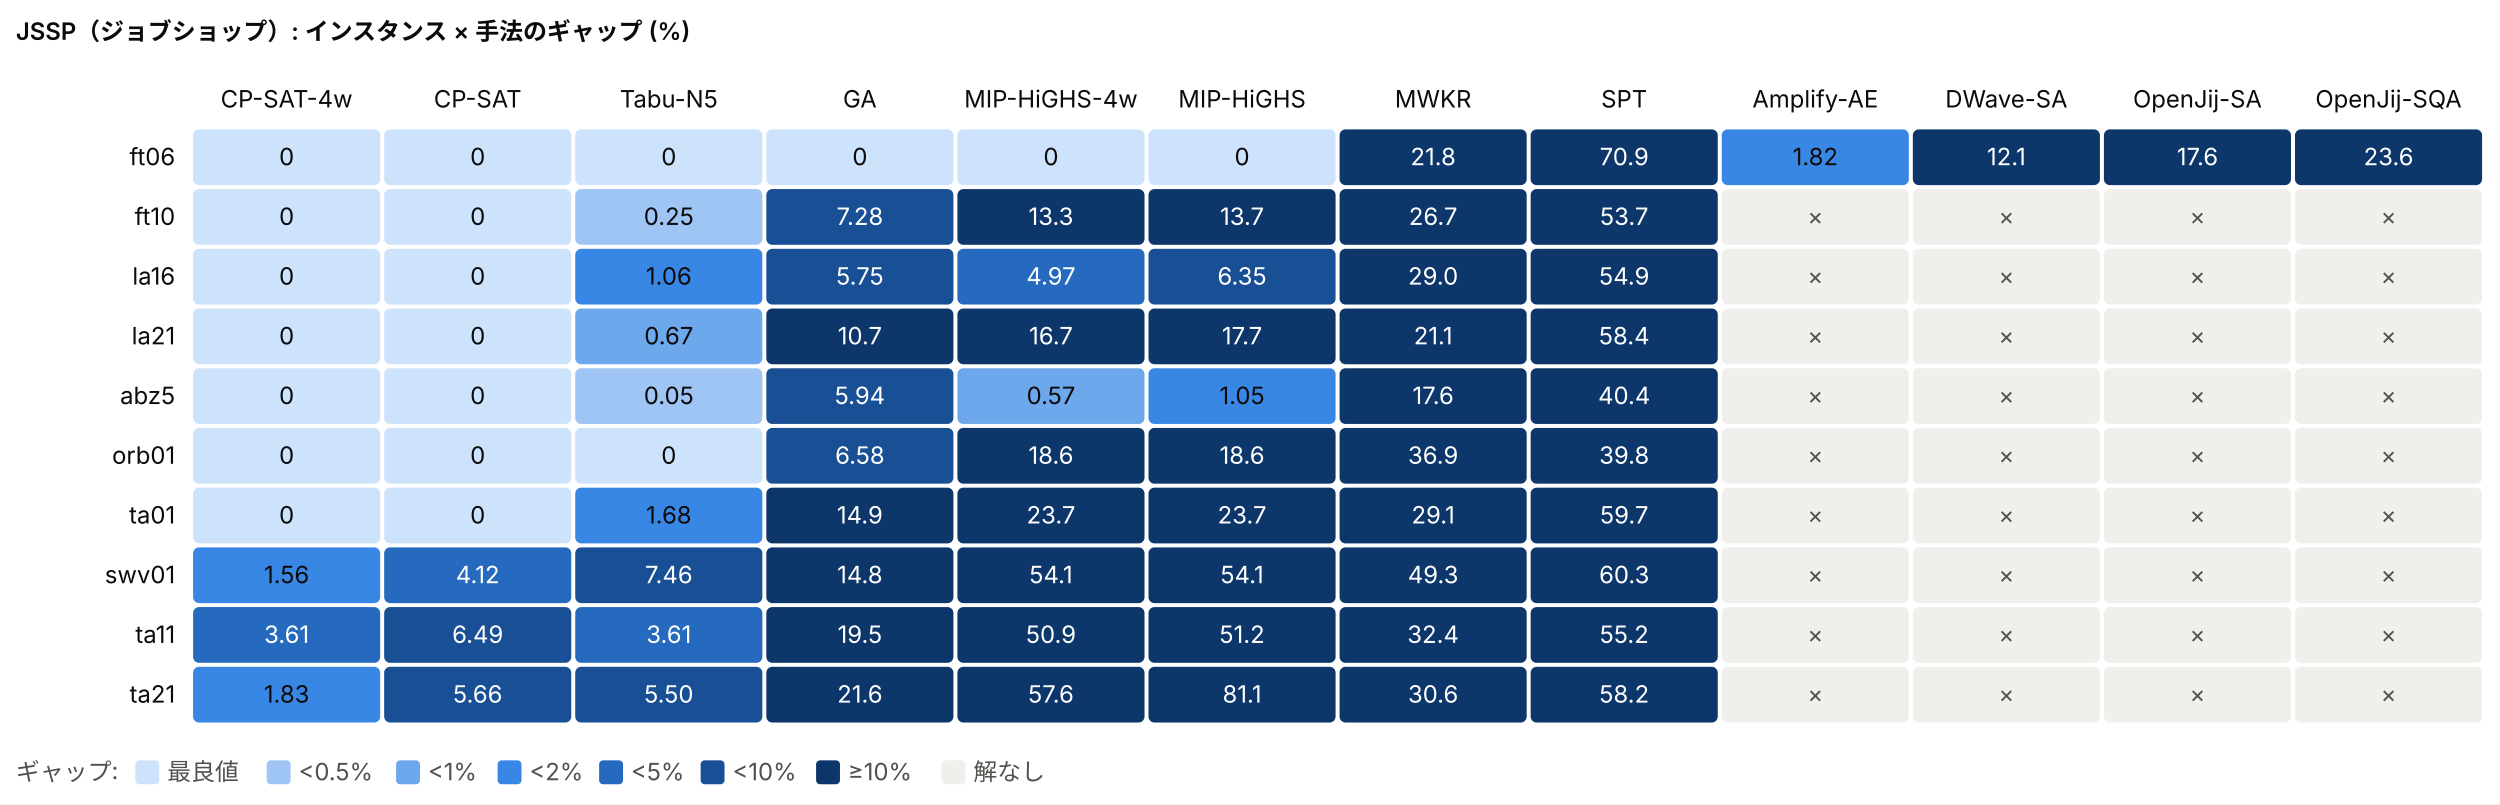
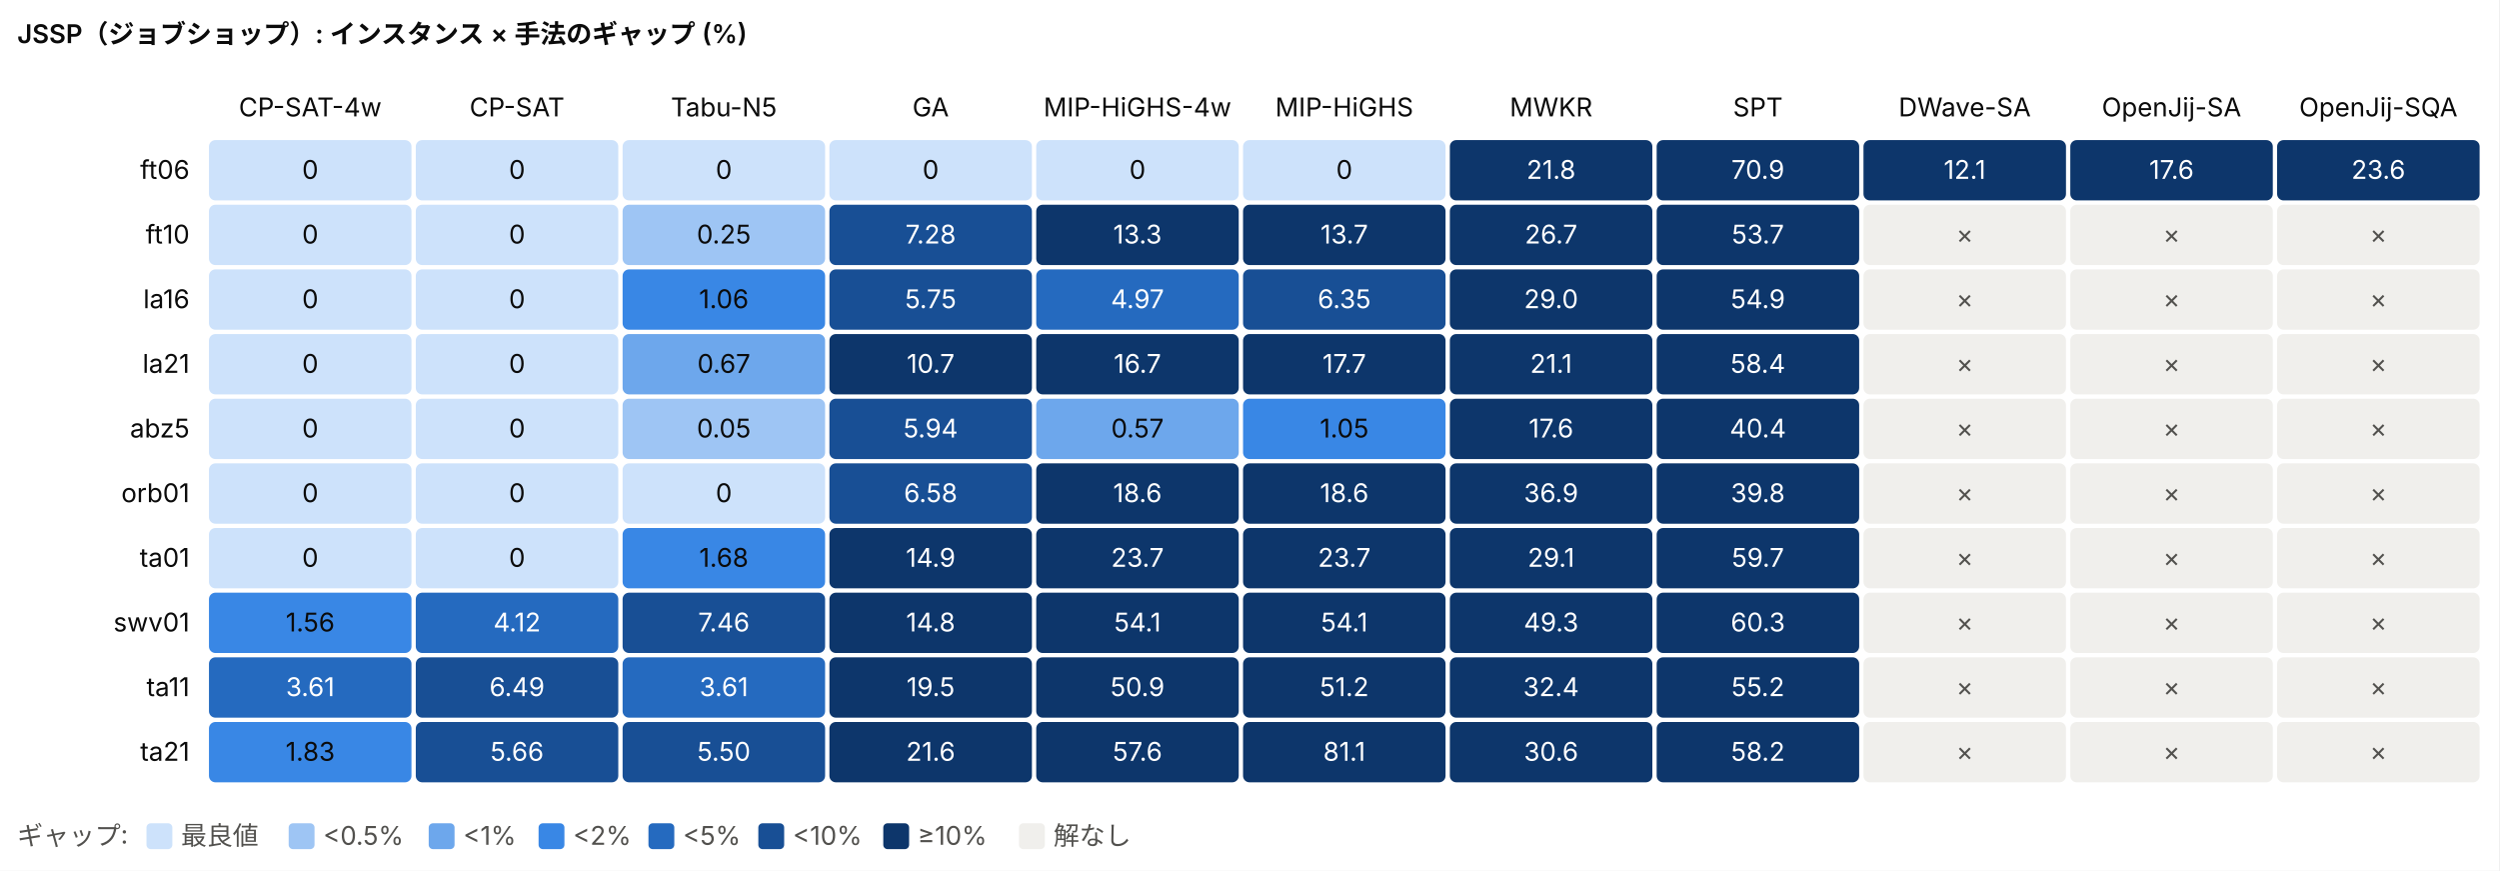
- <svg xmlns="http://www.w3.org/2000/svg" width="1256" height="404" viewBox="0 0 1256 404" font-family="-apple-system, 'Segoe UI', 'Hiragino Sans', 'Yu Gothic UI', Meiryo, sans-serif" font-size="12">
-   <rect width="1256" height="404" fill="#ffffff" />
+ <svg xmlns="http://www.w3.org/2000/svg" width="1160" height="404" viewBox="0 0 1160 404" font-family="-apple-system, 'Segoe UI', 'Hiragino Sans', 'Yu Gothic UI', Meiryo, sans-serif" font-size="12">
+   <rect width="1160" height="404" fill="#ffffff" />
  <text x="8.0" y="20.0" text-anchor="start" fill="#0b0b0b" font-weight="600">JSSP（ジョブショップ）: インスタンス × 手法のギャップ (%)</text>
  <text x="144.0" y="54.0" text-anchor="middle" fill="#0b0b0b">CP-SAT-4w</text>
  <text x="240.0" y="54.0" text-anchor="middle" fill="#0b0b0b">CP-SAT</text>
  <text x="336.0" y="54.0" text-anchor="middle" fill="#0b0b0b">Tabu-N5</text>
  <text x="432.0" y="54.0" text-anchor="middle" fill="#0b0b0b">GA</text>
  <text x="528.0" y="54.0" text-anchor="middle" fill="#0b0b0b">MIP-HiGHS-4w</text>
  <text x="624.0" y="54.0" text-anchor="middle" fill="#0b0b0b">MIP-HiGHS</text>
  <text x="720.0" y="54.0" text-anchor="middle" fill="#0b0b0b">MWKR</text>
  <text x="816.0" y="54.0" text-anchor="middle" fill="#0b0b0b">SPT</text>
-   <text x="912.0" y="54.0" text-anchor="middle" fill="#0b0b0b">Amplify-AE</text>
-   <text x="1008.0" y="54.0" text-anchor="middle" fill="#0b0b0b">DWave-SA</text>
-   <text x="1104.0" y="54.0" text-anchor="middle" fill="#0b0b0b">OpenJij-SA</text>
-   <text x="1200.0" y="54.0" text-anchor="middle" fill="#0b0b0b">OpenJij-SQA</text>
+   <text x="912.0" y="54.0" text-anchor="middle" fill="#0b0b0b">DWave-SA</text>
+   <text x="1008.0" y="54.0" text-anchor="middle" fill="#0b0b0b">OpenJij-SA</text>
+   <text x="1104.0" y="54.0" text-anchor="middle" fill="#0b0b0b">OpenJij-SQA</text>
  <text x="88.0" y="83.0" text-anchor="end" fill="#0b0b0b">ft06</text>
  <rect x="97" y="65" width="94" height="28" rx="3" fill="#cde2fb" />
  <text x="144.0" y="83.0" text-anchor="middle" fill="#0b0b0b">0</text>
  <rect x="193" y="65" width="94" height="28" rx="3" fill="#cde2fb" />
  <text x="240.0" y="83.0" text-anchor="middle" fill="#0b0b0b">0</text>
  <rect x="289" y="65" width="94" height="28" rx="3" fill="#cde2fb" />
  <text x="336.0" y="83.0" text-anchor="middle" fill="#0b0b0b">0</text>
  <rect x="385" y="65" width="94" height="28" rx="3" fill="#cde2fb" />
  <text x="432.0" y="83.0" text-anchor="middle" fill="#0b0b0b">0</text>
  <rect x="481" y="65" width="94" height="28" rx="3" fill="#cde2fb" />
  <text x="528.0" y="83.0" text-anchor="middle" fill="#0b0b0b">0</text>
  <rect x="577" y="65" width="94" height="28" rx="3" fill="#cde2fb" />
  <text x="624.0" y="83.0" text-anchor="middle" fill="#0b0b0b">0</text>
  <rect x="673" y="65" width="94" height="28" rx="3" fill="#0d366b" />
  <text x="720.0" y="83.0" text-anchor="middle" fill="#ffffff">21.8</text>
  <rect x="769" y="65" width="94" height="28" rx="3" fill="#0d366b" />
  <text x="816.0" y="83.0" text-anchor="middle" fill="#ffffff">70.9</text>
-   <rect x="865" y="65" width="94" height="28" rx="3" fill="#3987e5" />
-   <text x="912.0" y="83.0" text-anchor="middle" fill="#0b0b0b">1.82</text>
+   <rect x="865" y="65" width="94" height="28" rx="3" fill="#0d366b" />
+   <text x="912.0" y="83.0" text-anchor="middle" fill="#ffffff">12.1</text>
  <rect x="961" y="65" width="94" height="28" rx="3" fill="#0d366b" />
-   <text x="1008.0" y="83.0" text-anchor="middle" fill="#ffffff">12.1</text>
+   <text x="1008.0" y="83.0" text-anchor="middle" fill="#ffffff">17.6</text>
  <rect x="1057" y="65" width="94" height="28" rx="3" fill="#0d366b" />
-   <text x="1104.0" y="83.0" text-anchor="middle" fill="#ffffff">17.6</text>
-   <rect x="1153" y="65" width="94" height="28" rx="3" fill="#0d366b" />
-   <text x="1200.0" y="83.0" text-anchor="middle" fill="#ffffff">23.6</text>
+   <text x="1104.0" y="83.0" text-anchor="middle" fill="#ffffff">23.6</text>
  <text x="88.0" y="113.0" text-anchor="end" fill="#0b0b0b">ft10</text>
  <rect x="97" y="95" width="94" height="28" rx="3" fill="#cde2fb" />
  <text x="144.0" y="113.0" text-anchor="middle" fill="#0b0b0b">0</text>
  <rect x="193" y="95" width="94" height="28" rx="3" fill="#cde2fb" />
  <text x="240.0" y="113.0" text-anchor="middle" fill="#0b0b0b">0</text>
  <rect x="289" y="95" width="94" height="28" rx="3" fill="#9ec5f4" />
  <text x="336.0" y="113.0" text-anchor="middle" fill="#0b0b0b">0.25</text>
  <rect x="385" y="95" width="94" height="28" rx="3" fill="#184f95" />
  <text x="432.0" y="113.0" text-anchor="middle" fill="#ffffff">7.28</text>
  <rect x="481" y="95" width="94" height="28" rx="3" fill="#0d366b" />
  <text x="528.0" y="113.0" text-anchor="middle" fill="#ffffff">13.3</text>
  <rect x="577" y="95" width="94" height="28" rx="3" fill="#0d366b" />
  <text x="624.0" y="113.0" text-anchor="middle" fill="#ffffff">13.7</text>
  <rect x="673" y="95" width="94" height="28" rx="3" fill="#0d366b" />
  <text x="720.0" y="113.0" text-anchor="middle" fill="#ffffff">26.7</text>
  <rect x="769" y="95" width="94" height="28" rx="3" fill="#0d366b" />
  <text x="816.0" y="113.0" text-anchor="middle" fill="#ffffff">53.7</text>
  <rect x="865" y="95" width="94" height="28" rx="3" fill="#f0efec" />
  <text x="912.0" y="113.0" text-anchor="middle" fill="#52514e">×</text>
  <rect x="961" y="95" width="94" height="28" rx="3" fill="#f0efec" />
  <text x="1008.0" y="113.0" text-anchor="middle" fill="#52514e">×</text>
  <rect x="1057" y="95" width="94" height="28" rx="3" fill="#f0efec" />
  <text x="1104.0" y="113.0" text-anchor="middle" fill="#52514e">×</text>
-   <rect x="1153" y="95" width="94" height="28" rx="3" fill="#f0efec" />
-   <text x="1200.0" y="113.0" text-anchor="middle" fill="#52514e">×</text>
  <text x="88.0" y="143.0" text-anchor="end" fill="#0b0b0b">la16</text>
  <rect x="97" y="125" width="94" height="28" rx="3" fill="#cde2fb" />
  <text x="144.0" y="143.0" text-anchor="middle" fill="#0b0b0b">0</text>
  <rect x="193" y="125" width="94" height="28" rx="3" fill="#cde2fb" />
  <text x="240.0" y="143.0" text-anchor="middle" fill="#0b0b0b">0</text>
  <rect x="289" y="125" width="94" height="28" rx="3" fill="#3987e5" />
  <text x="336.0" y="143.0" text-anchor="middle" fill="#0b0b0b">1.06</text>
  <rect x="385" y="125" width="94" height="28" rx="3" fill="#184f95" />
  <text x="432.0" y="143.0" text-anchor="middle" fill="#ffffff">5.75</text>
  <rect x="481" y="125" width="94" height="28" rx="3" fill="#256abf" />
  <text x="528.0" y="143.0" text-anchor="middle" fill="#ffffff">4.97</text>
  <rect x="577" y="125" width="94" height="28" rx="3" fill="#184f95" />
  <text x="624.0" y="143.0" text-anchor="middle" fill="#ffffff">6.35</text>
  <rect x="673" y="125" width="94" height="28" rx="3" fill="#0d366b" />
  <text x="720.0" y="143.0" text-anchor="middle" fill="#ffffff">29.0</text>
  <rect x="769" y="125" width="94" height="28" rx="3" fill="#0d366b" />
  <text x="816.0" y="143.0" text-anchor="middle" fill="#ffffff">54.9</text>
  <rect x="865" y="125" width="94" height="28" rx="3" fill="#f0efec" />
  <text x="912.0" y="143.0" text-anchor="middle" fill="#52514e">×</text>
  <rect x="961" y="125" width="94" height="28" rx="3" fill="#f0efec" />
  <text x="1008.0" y="143.0" text-anchor="middle" fill="#52514e">×</text>
  <rect x="1057" y="125" width="94" height="28" rx="3" fill="#f0efec" />
  <text x="1104.0" y="143.0" text-anchor="middle" fill="#52514e">×</text>
-   <rect x="1153" y="125" width="94" height="28" rx="3" fill="#f0efec" />
-   <text x="1200.0" y="143.0" text-anchor="middle" fill="#52514e">×</text>
  <text x="88.0" y="173.0" text-anchor="end" fill="#0b0b0b">la21</text>
  <rect x="97" y="155" width="94" height="28" rx="3" fill="#cde2fb" />
  <text x="144.0" y="173.0" text-anchor="middle" fill="#0b0b0b">0</text>
  <rect x="193" y="155" width="94" height="28" rx="3" fill="#cde2fb" />
  <text x="240.0" y="173.0" text-anchor="middle" fill="#0b0b0b">0</text>
  <rect x="289" y="155" width="94" height="28" rx="3" fill="#6da7ec" />
  <text x="336.0" y="173.0" text-anchor="middle" fill="#0b0b0b">0.67</text>
  <rect x="385" y="155" width="94" height="28" rx="3" fill="#0d366b" />
  <text x="432.0" y="173.0" text-anchor="middle" fill="#ffffff">10.7</text>
  <rect x="481" y="155" width="94" height="28" rx="3" fill="#0d366b" />
  <text x="528.0" y="173.0" text-anchor="middle" fill="#ffffff">16.7</text>
  <rect x="577" y="155" width="94" height="28" rx="3" fill="#0d366b" />
  <text x="624.0" y="173.0" text-anchor="middle" fill="#ffffff">17.7</text>
  <rect x="673" y="155" width="94" height="28" rx="3" fill="#0d366b" />
  <text x="720.0" y="173.0" text-anchor="middle" fill="#ffffff">21.1</text>
  <rect x="769" y="155" width="94" height="28" rx="3" fill="#0d366b" />
  <text x="816.0" y="173.0" text-anchor="middle" fill="#ffffff">58.4</text>
  <rect x="865" y="155" width="94" height="28" rx="3" fill="#f0efec" />
  <text x="912.0" y="173.0" text-anchor="middle" fill="#52514e">×</text>
  <rect x="961" y="155" width="94" height="28" rx="3" fill="#f0efec" />
  <text x="1008.0" y="173.0" text-anchor="middle" fill="#52514e">×</text>
  <rect x="1057" y="155" width="94" height="28" rx="3" fill="#f0efec" />
  <text x="1104.0" y="173.0" text-anchor="middle" fill="#52514e">×</text>
-   <rect x="1153" y="155" width="94" height="28" rx="3" fill="#f0efec" />
-   <text x="1200.0" y="173.0" text-anchor="middle" fill="#52514e">×</text>
  <text x="88.0" y="203.0" text-anchor="end" fill="#0b0b0b">abz5</text>
  <rect x="97" y="185" width="94" height="28" rx="3" fill="#cde2fb" />
  <text x="144.0" y="203.0" text-anchor="middle" fill="#0b0b0b">0</text>
  <rect x="193" y="185" width="94" height="28" rx="3" fill="#cde2fb" />
  <text x="240.0" y="203.0" text-anchor="middle" fill="#0b0b0b">0</text>
  <rect x="289" y="185" width="94" height="28" rx="3" fill="#9ec5f4" />
  <text x="336.0" y="203.0" text-anchor="middle" fill="#0b0b0b">0.05</text>
  <rect x="385" y="185" width="94" height="28" rx="3" fill="#184f95" />
  <text x="432.0" y="203.0" text-anchor="middle" fill="#ffffff">5.94</text>
  <rect x="481" y="185" width="94" height="28" rx="3" fill="#6da7ec" />
  <text x="528.0" y="203.0" text-anchor="middle" fill="#0b0b0b">0.57</text>
  <rect x="577" y="185" width="94" height="28" rx="3" fill="#3987e5" />
  <text x="624.0" y="203.0" text-anchor="middle" fill="#0b0b0b">1.05</text>
  <rect x="673" y="185" width="94" height="28" rx="3" fill="#0d366b" />
  <text x="720.0" y="203.0" text-anchor="middle" fill="#ffffff">17.6</text>
  <rect x="769" y="185" width="94" height="28" rx="3" fill="#0d366b" />
  <text x="816.0" y="203.0" text-anchor="middle" fill="#ffffff">40.4</text>
  <rect x="865" y="185" width="94" height="28" rx="3" fill="#f0efec" />
  <text x="912.0" y="203.0" text-anchor="middle" fill="#52514e">×</text>
  <rect x="961" y="185" width="94" height="28" rx="3" fill="#f0efec" />
  <text x="1008.0" y="203.0" text-anchor="middle" fill="#52514e">×</text>
  <rect x="1057" y="185" width="94" height="28" rx="3" fill="#f0efec" />
  <text x="1104.0" y="203.0" text-anchor="middle" fill="#52514e">×</text>
-   <rect x="1153" y="185" width="94" height="28" rx="3" fill="#f0efec" />
-   <text x="1200.0" y="203.0" text-anchor="middle" fill="#52514e">×</text>
  <text x="88.0" y="233.0" text-anchor="end" fill="#0b0b0b">orb01</text>
  <rect x="97" y="215" width="94" height="28" rx="3" fill="#cde2fb" />
  <text x="144.0" y="233.0" text-anchor="middle" fill="#0b0b0b">0</text>
  <rect x="193" y="215" width="94" height="28" rx="3" fill="#cde2fb" />
  <text x="240.0" y="233.0" text-anchor="middle" fill="#0b0b0b">0</text>
  <rect x="289" y="215" width="94" height="28" rx="3" fill="#cde2fb" />
  <text x="336.0" y="233.0" text-anchor="middle" fill="#0b0b0b">0</text>
  <rect x="385" y="215" width="94" height="28" rx="3" fill="#184f95" />
  <text x="432.0" y="233.0" text-anchor="middle" fill="#ffffff">6.58</text>
  <rect x="481" y="215" width="94" height="28" rx="3" fill="#0d366b" />
  <text x="528.0" y="233.0" text-anchor="middle" fill="#ffffff">18.6</text>
  <rect x="577" y="215" width="94" height="28" rx="3" fill="#0d366b" />
  <text x="624.0" y="233.0" text-anchor="middle" fill="#ffffff">18.6</text>
  <rect x="673" y="215" width="94" height="28" rx="3" fill="#0d366b" />
  <text x="720.0" y="233.0" text-anchor="middle" fill="#ffffff">36.9</text>
  <rect x="769" y="215" width="94" height="28" rx="3" fill="#0d366b" />
  <text x="816.0" y="233.0" text-anchor="middle" fill="#ffffff">39.8</text>
  <rect x="865" y="215" width="94" height="28" rx="3" fill="#f0efec" />
  <text x="912.0" y="233.0" text-anchor="middle" fill="#52514e">×</text>
  <rect x="961" y="215" width="94" height="28" rx="3" fill="#f0efec" />
  <text x="1008.0" y="233.0" text-anchor="middle" fill="#52514e">×</text>
  <rect x="1057" y="215" width="94" height="28" rx="3" fill="#f0efec" />
  <text x="1104.0" y="233.0" text-anchor="middle" fill="#52514e">×</text>
-   <rect x="1153" y="215" width="94" height="28" rx="3" fill="#f0efec" />
-   <text x="1200.0" y="233.0" text-anchor="middle" fill="#52514e">×</text>
  <text x="88.0" y="263.0" text-anchor="end" fill="#0b0b0b">ta01</text>
  <rect x="97" y="245" width="94" height="28" rx="3" fill="#cde2fb" />
  <text x="144.0" y="263.0" text-anchor="middle" fill="#0b0b0b">0</text>
  <rect x="193" y="245" width="94" height="28" rx="3" fill="#cde2fb" />
  <text x="240.0" y="263.0" text-anchor="middle" fill="#0b0b0b">0</text>
  <rect x="289" y="245" width="94" height="28" rx="3" fill="#3987e5" />
  <text x="336.0" y="263.0" text-anchor="middle" fill="#0b0b0b">1.68</text>
  <rect x="385" y="245" width="94" height="28" rx="3" fill="#0d366b" />
  <text x="432.0" y="263.0" text-anchor="middle" fill="#ffffff">14.9</text>
  <rect x="481" y="245" width="94" height="28" rx="3" fill="#0d366b" />
  <text x="528.0" y="263.0" text-anchor="middle" fill="#ffffff">23.7</text>
  <rect x="577" y="245" width="94" height="28" rx="3" fill="#0d366b" />
  <text x="624.0" y="263.0" text-anchor="middle" fill="#ffffff">23.7</text>
  <rect x="673" y="245" width="94" height="28" rx="3" fill="#0d366b" />
  <text x="720.0" y="263.0" text-anchor="middle" fill="#ffffff">29.1</text>
  <rect x="769" y="245" width="94" height="28" rx="3" fill="#0d366b" />
  <text x="816.0" y="263.0" text-anchor="middle" fill="#ffffff">59.7</text>
  <rect x="865" y="245" width="94" height="28" rx="3" fill="#f0efec" />
  <text x="912.0" y="263.0" text-anchor="middle" fill="#52514e">×</text>
  <rect x="961" y="245" width="94" height="28" rx="3" fill="#f0efec" />
  <text x="1008.0" y="263.0" text-anchor="middle" fill="#52514e">×</text>
  <rect x="1057" y="245" width="94" height="28" rx="3" fill="#f0efec" />
  <text x="1104.0" y="263.0" text-anchor="middle" fill="#52514e">×</text>
-   <rect x="1153" y="245" width="94" height="28" rx="3" fill="#f0efec" />
-   <text x="1200.0" y="263.0" text-anchor="middle" fill="#52514e">×</text>
  <text x="88.0" y="293.0" text-anchor="end" fill="#0b0b0b">swv01</text>
  <rect x="97" y="275" width="94" height="28" rx="3" fill="#3987e5" />
  <text x="144.0" y="293.0" text-anchor="middle" fill="#0b0b0b">1.56</text>
  <rect x="193" y="275" width="94" height="28" rx="3" fill="#256abf" />
  <text x="240.0" y="293.0" text-anchor="middle" fill="#ffffff">4.12</text>
  <rect x="289" y="275" width="94" height="28" rx="3" fill="#184f95" />
  <text x="336.0" y="293.0" text-anchor="middle" fill="#ffffff">7.46</text>
  <rect x="385" y="275" width="94" height="28" rx="3" fill="#0d366b" />
  <text x="432.0" y="293.0" text-anchor="middle" fill="#ffffff">14.8</text>
  <rect x="481" y="275" width="94" height="28" rx="3" fill="#0d366b" />
  <text x="528.0" y="293.0" text-anchor="middle" fill="#ffffff">54.1</text>
  <rect x="577" y="275" width="94" height="28" rx="3" fill="#0d366b" />
  <text x="624.0" y="293.0" text-anchor="middle" fill="#ffffff">54.1</text>
  <rect x="673" y="275" width="94" height="28" rx="3" fill="#0d366b" />
  <text x="720.0" y="293.0" text-anchor="middle" fill="#ffffff">49.3</text>
  <rect x="769" y="275" width="94" height="28" rx="3" fill="#0d366b" />
  <text x="816.0" y="293.0" text-anchor="middle" fill="#ffffff">60.3</text>
  <rect x="865" y="275" width="94" height="28" rx="3" fill="#f0efec" />
  <text x="912.0" y="293.0" text-anchor="middle" fill="#52514e">×</text>
  <rect x="961" y="275" width="94" height="28" rx="3" fill="#f0efec" />
  <text x="1008.0" y="293.0" text-anchor="middle" fill="#52514e">×</text>
  <rect x="1057" y="275" width="94" height="28" rx="3" fill="#f0efec" />
  <text x="1104.0" y="293.0" text-anchor="middle" fill="#52514e">×</text>
-   <rect x="1153" y="275" width="94" height="28" rx="3" fill="#f0efec" />
-   <text x="1200.0" y="293.0" text-anchor="middle" fill="#52514e">×</text>
  <text x="88.0" y="323.0" text-anchor="end" fill="#0b0b0b">ta11</text>
  <rect x="97" y="305" width="94" height="28" rx="3" fill="#256abf" />
  <text x="144.0" y="323.0" text-anchor="middle" fill="#ffffff">3.61</text>
  <rect x="193" y="305" width="94" height="28" rx="3" fill="#184f95" />
  <text x="240.0" y="323.0" text-anchor="middle" fill="#ffffff">6.49</text>
  <rect x="289" y="305" width="94" height="28" rx="3" fill="#256abf" />
  <text x="336.0" y="323.0" text-anchor="middle" fill="#ffffff">3.61</text>
  <rect x="385" y="305" width="94" height="28" rx="3" fill="#0d366b" />
  <text x="432.0" y="323.0" text-anchor="middle" fill="#ffffff">19.5</text>
  <rect x="481" y="305" width="94" height="28" rx="3" fill="#0d366b" />
  <text x="528.0" y="323.0" text-anchor="middle" fill="#ffffff">50.9</text>
  <rect x="577" y="305" width="94" height="28" rx="3" fill="#0d366b" />
  <text x="624.0" y="323.0" text-anchor="middle" fill="#ffffff">51.2</text>
  <rect x="673" y="305" width="94" height="28" rx="3" fill="#0d366b" />
  <text x="720.0" y="323.0" text-anchor="middle" fill="#ffffff">32.4</text>
  <rect x="769" y="305" width="94" height="28" rx="3" fill="#0d366b" />
  <text x="816.0" y="323.0" text-anchor="middle" fill="#ffffff">55.2</text>
  <rect x="865" y="305" width="94" height="28" rx="3" fill="#f0efec" />
  <text x="912.0" y="323.0" text-anchor="middle" fill="#52514e">×</text>
  <rect x="961" y="305" width="94" height="28" rx="3" fill="#f0efec" />
  <text x="1008.0" y="323.0" text-anchor="middle" fill="#52514e">×</text>
  <rect x="1057" y="305" width="94" height="28" rx="3" fill="#f0efec" />
  <text x="1104.0" y="323.0" text-anchor="middle" fill="#52514e">×</text>
-   <rect x="1153" y="305" width="94" height="28" rx="3" fill="#f0efec" />
-   <text x="1200.0" y="323.0" text-anchor="middle" fill="#52514e">×</text>
  <text x="88.0" y="353.0" text-anchor="end" fill="#0b0b0b">ta21</text>
  <rect x="97" y="335" width="94" height="28" rx="3" fill="#3987e5" />
  <text x="144.0" y="353.0" text-anchor="middle" fill="#0b0b0b">1.83</text>
  <rect x="193" y="335" width="94" height="28" rx="3" fill="#184f95" />
  <text x="240.0" y="353.0" text-anchor="middle" fill="#ffffff">5.66</text>
  <rect x="289" y="335" width="94" height="28" rx="3" fill="#184f95" />
  <text x="336.0" y="353.0" text-anchor="middle" fill="#ffffff">5.50</text>
  <rect x="385" y="335" width="94" height="28" rx="3" fill="#0d366b" />
  <text x="432.0" y="353.0" text-anchor="middle" fill="#ffffff">21.6</text>
  <rect x="481" y="335" width="94" height="28" rx="3" fill="#0d366b" />
  <text x="528.0" y="353.0" text-anchor="middle" fill="#ffffff">57.6</text>
  <rect x="577" y="335" width="94" height="28" rx="3" fill="#0d366b" />
  <text x="624.0" y="353.0" text-anchor="middle" fill="#ffffff">81.1</text>
  <rect x="673" y="335" width="94" height="28" rx="3" fill="#0d366b" />
  <text x="720.0" y="353.0" text-anchor="middle" fill="#ffffff">30.6</text>
  <rect x="769" y="335" width="94" height="28" rx="3" fill="#0d366b" />
  <text x="816.0" y="353.0" text-anchor="middle" fill="#ffffff">58.2</text>
  <rect x="865" y="335" width="94" height="28" rx="3" fill="#f0efec" />
  <text x="912.0" y="353.0" text-anchor="middle" fill="#52514e">×</text>
  <rect x="961" y="335" width="94" height="28" rx="3" fill="#f0efec" />
  <text x="1008.0" y="353.0" text-anchor="middle" fill="#52514e">×</text>
  <rect x="1057" y="335" width="94" height="28" rx="3" fill="#f0efec" />
  <text x="1104.0" y="353.0" text-anchor="middle" fill="#52514e">×</text>
-   <rect x="1153" y="335" width="94" height="28" rx="3" fill="#f0efec" />
-   <text x="1200.0" y="353.0" text-anchor="middle" fill="#52514e">×</text>
  <text x="8.0" y="392.0" text-anchor="start" fill="#52514e">ギャップ:</text>
  <rect x="68" y="382" width="12" height="12" rx="2" fill="#cde2fb" />
  <text x="84.0" y="392.0" text-anchor="start" fill="#52514e">最良値</text>
  <rect x="134" y="382" width="12" height="12" rx="2" fill="#9ec5f4" />
  <text x="150.0" y="392.0" text-anchor="start" fill="#52514e">&lt;0.5%</text>
  <rect x="199" y="382" width="12" height="12" rx="2" fill="#6da7ec" />
  <text x="215.0" y="392.0" text-anchor="start" fill="#52514e">&lt;1%</text>
  <rect x="250" y="382" width="12" height="12" rx="2" fill="#3987e5" />
  <text x="266.0" y="392.0" text-anchor="start" fill="#52514e">&lt;2%</text>
  <rect x="301" y="382" width="12" height="12" rx="2" fill="#256abf" />
  <text x="317.0" y="392.0" text-anchor="start" fill="#52514e">&lt;5%</text>
  <rect x="352" y="382" width="12" height="12" rx="2" fill="#184f95" />
  <text x="368.0" y="392.0" text-anchor="start" fill="#52514e">&lt;10%</text>
  <rect x="410" y="382" width="12" height="12" rx="2" fill="#0d366b" />
  <text x="426.0" y="392.0" text-anchor="start" fill="#52514e">≥10%</text>
  <rect x="473" y="382" width="12" height="12" rx="2" fill="#f0efec" />
  <text x="489.0" y="392.0" text-anchor="start" fill="#52514e">解なし</text>
</svg>
